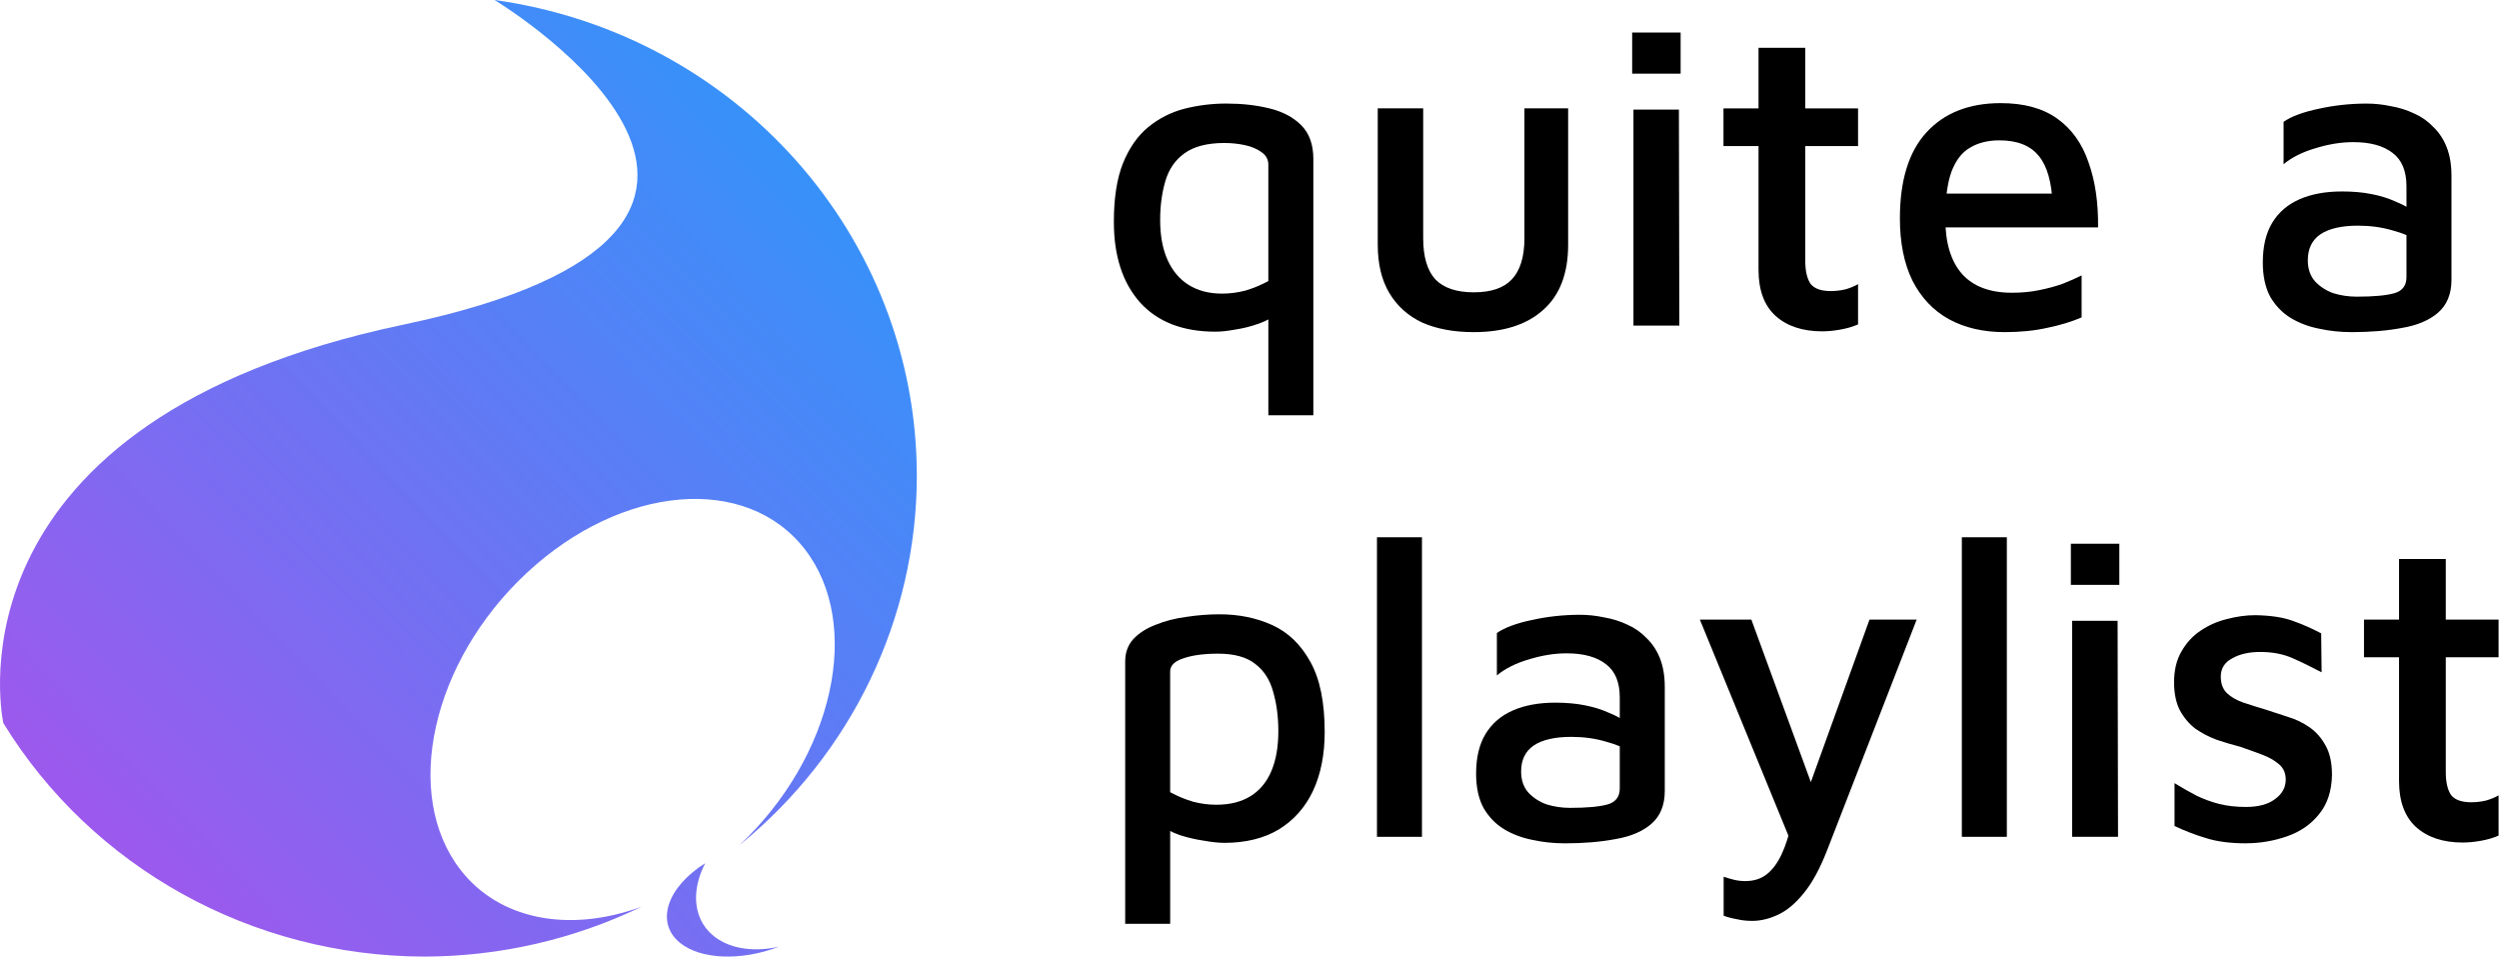
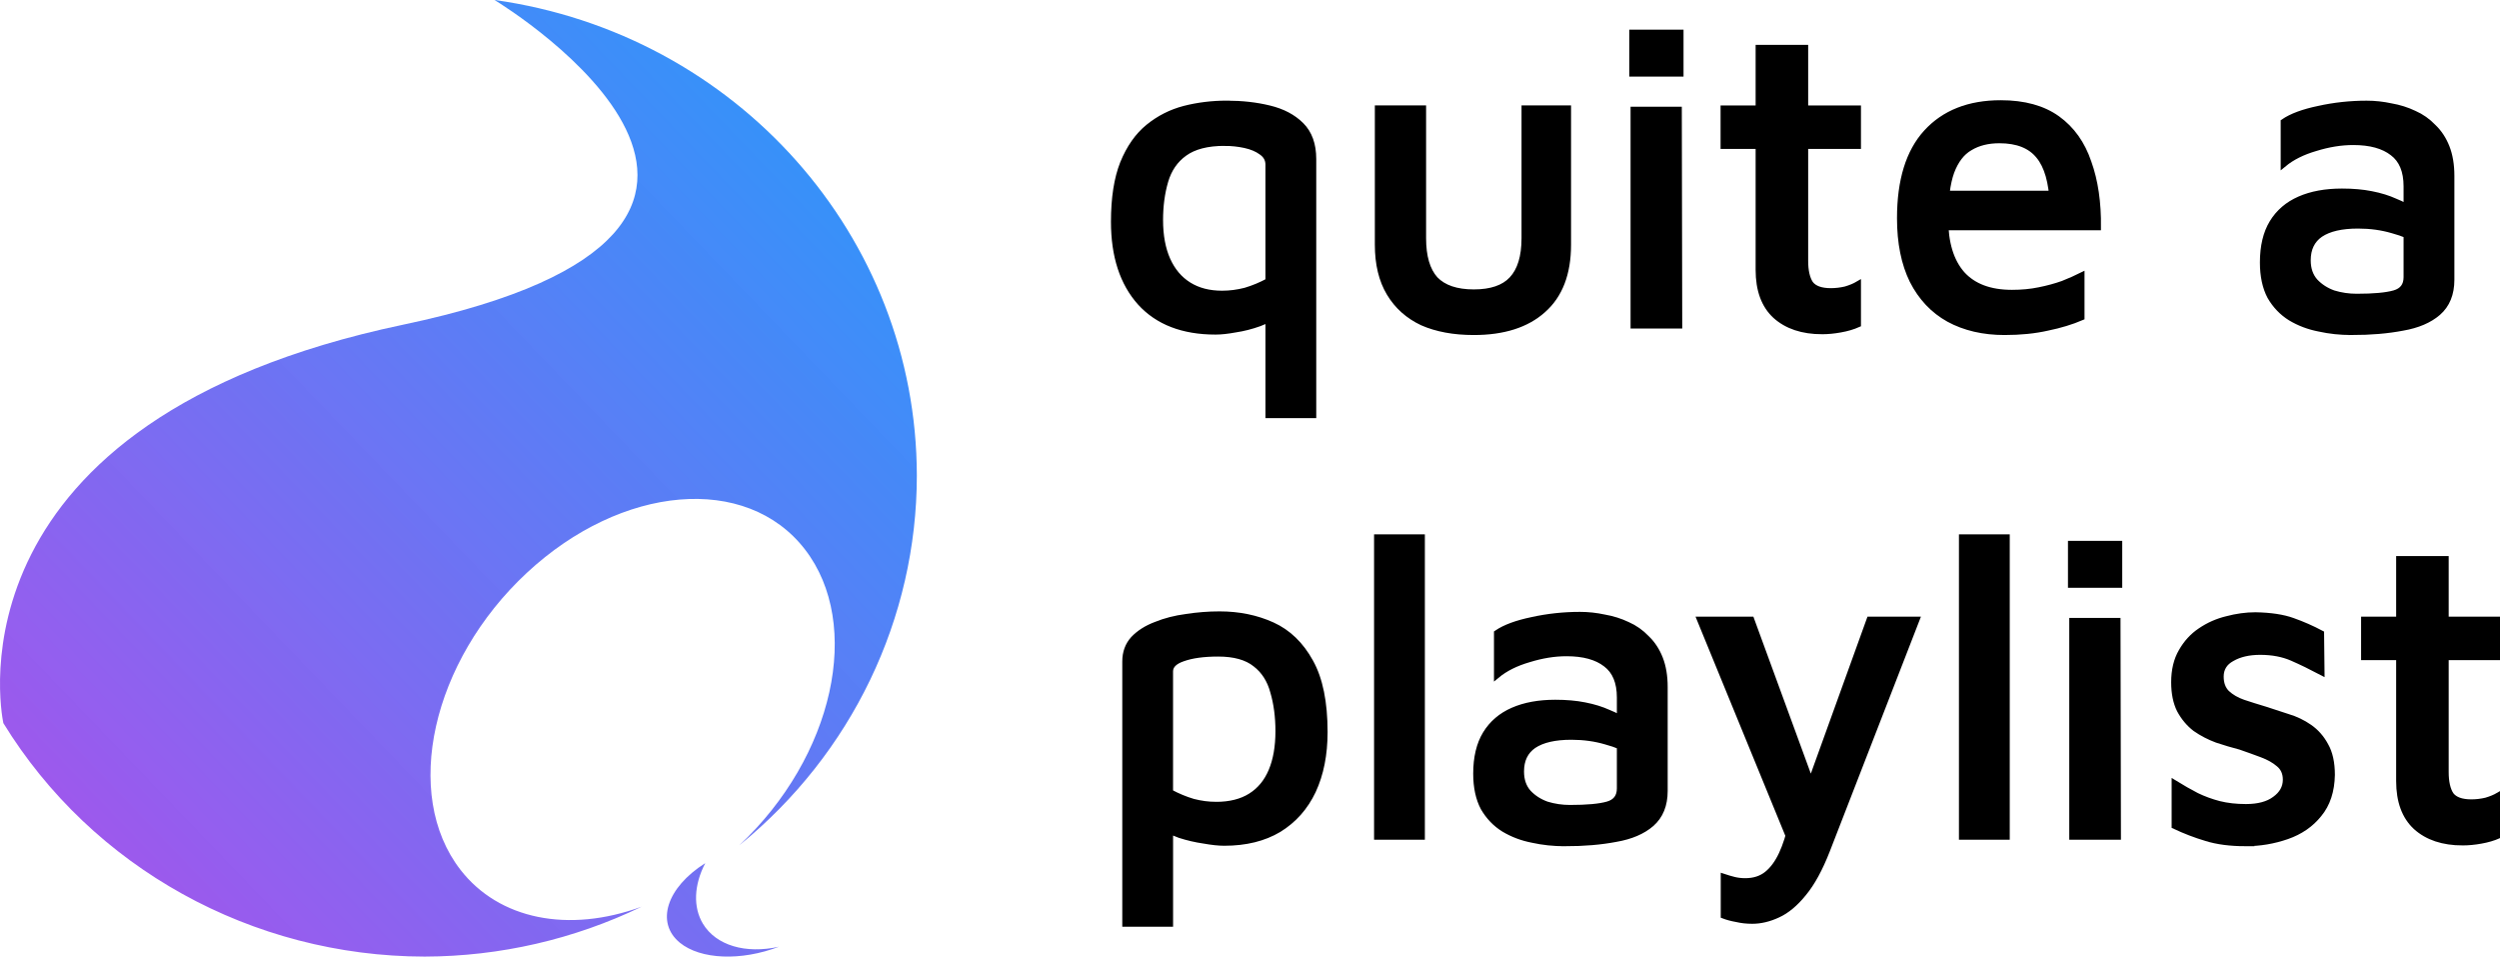
<svg xmlns="http://www.w3.org/2000/svg" width="157.62mm" height="60.311mm" version="1.1" viewBox="0 0 157.62 60.311">
  <defs>
    <linearGradient id="a" x1="221.22" x2="598.2" y1="743.71" y2="366" gradientTransform="matrix(.153 0 0 .15957 3.5843 65.262)" gradientUnits="userSpaceOnUse">
      <stop stop-color="#ac4eeb" stop-opacity=".987" offset="0" />
      <stop stop-color="#1a98fc" stop-opacity=".96" offset="1" />
    </linearGradient>
  </defs>
  <g transform="translate(-37.282 -123.67)">
-     <g stroke-width=".366" aria-label="quite a playlist">
+     <g stroke-width=".366" fill="currentColor" stroke="currentColor" aria-label="quite a playlist">
      <path d="m114.66 130.2q1.446 0 2.675 0.3 1.256 0.3 2.02 1.064t0.764 2.129v16.157h-2.838v-7.478l0.737 0.928q-0.546 0.491-1.31 0.764-0.764 0.273-1.501 0.382-0.737 0.136-1.256 0.136-3.084 0-4.749-1.829-1.665-1.856-1.665-5.104 0-2.238 0.573-3.684 0.6-1.474 1.61-2.293 1.01-0.819 2.265-1.146 1.283-0.328 2.675-0.328zm-0.136 2.484q-1.638 0-2.538 0.655-0.873 0.628-1.201 1.747-0.328 1.119-0.328 2.456 0 1.474 0.464 2.511t1.337 1.583q0.873 0.546 2.102 0.546 0.737 0 1.474-0.191 0.737-0.218 1.446-0.6v-7.342q0-0.491-0.437-0.791-0.409-0.3-1.037-0.437-0.628-0.136-1.283-0.136z" />
      <path d="m130.24 144.61q-1.883 0-3.248-0.6-1.337-0.628-2.074-1.856-0.737-1.228-0.737-3.057v-8.597h2.866v8.188q0 1.747 0.764 2.593 0.791 0.819 2.429 0.819t2.402-0.819q0.791-0.846 0.791-2.593v-8.188h2.757v8.597q0 2.729-1.583 4.121-1.556 1.392-4.367 1.392z" />
      <path d="m140.31 144.2v-13.619h2.866l0.027 13.619zm-0.082-15.884v-2.593h3.057v2.593z" />
      <path d="m152.21 144.56q-1.856 0-2.948-0.983-1.064-0.983-1.064-2.893v-7.806h-2.211v-2.374h2.211v-3.821h2.948v3.821h3.33v2.374h-3.33v7.233q0 0.955 0.328 1.446 0.355 0.464 1.283 0.464 0.464 0 0.928-0.109 0.464-0.136 0.791-0.328v2.538q-0.491 0.218-1.119 0.328-0.6 0.109-1.146 0.109z" />
      <path d="m163.72 144.61q-2.02 0-3.521-0.819-1.474-0.819-2.293-2.429-0.791-1.61-0.791-3.93 0-3.575 1.665-5.404 1.692-1.856 4.694-1.856 2.211 0 3.575 0.983 1.365 0.983 1.965 2.757 0.628 1.747 0.6 4.094h-10.781l-0.082-2.129h8.679l-0.682 0.682q-0.082-2.102-0.873-3.057-0.791-0.983-2.484-0.983-1.092 0-1.856 0.464-0.764 0.437-1.174 1.528-0.382 1.064-0.382 2.948 0 2.293 1.064 3.494 1.064 1.174 3.139 1.174 0.928 0 1.719-0.164 0.819-0.164 1.501-0.409 0.682-0.273 1.174-0.519v2.647q-0.955 0.409-2.156 0.655-1.201 0.273-2.702 0.273z" />
      <path d="m185.6 144.61q-1.064 0-2.047-0.218-0.983-0.191-1.801-0.682-0.791-0.491-1.283-1.337-0.464-0.873-0.464-2.156 0-1.528 0.6-2.511t1.719-1.474q1.119-0.491 2.675-0.491 1.037 0 1.856 0.164 0.846 0.164 1.501 0.464 0.682 0.273 1.146 0.628l0.3 1.883q-0.6-0.409-1.61-0.682-1.01-0.3-2.183-0.3-1.556 0-2.374 0.546-0.791 0.546-0.791 1.638 0 0.819 0.464 1.337 0.464 0.491 1.146 0.737 0.71 0.218 1.474 0.218 1.61 0 2.374-0.218 0.764-0.218 0.764-1.01v-5.731q0-1.446-0.873-2.102-0.873-0.682-2.484-0.682-1.146 0-2.374 0.382-1.228 0.355-2.02 1.01v-2.675q0.764-0.519 2.211-0.819 1.474-0.328 3.03-0.328 0.764 0 1.528 0.164 0.791 0.136 1.474 0.464 0.682 0.3 1.201 0.846 0.546 0.519 0.846 1.283 0.3 0.764 0.3 1.801v6.55q0 1.337-0.846 2.074-0.819 0.71-2.238 0.955-1.419 0.273-3.221 0.273z" />
      <path d="m114.5 176.81q-0.519 0-1.283-0.136-0.764-0.109-1.528-0.355-0.764-0.273-1.337-0.71l0.737-0.928v7.233h-2.838v-16.539q0-0.846 0.519-1.419 0.546-0.573 1.419-0.901 0.873-0.355 1.911-0.491 1.064-0.164 2.102-0.164 1.829 0 3.33 0.682t2.402 2.32q0.901 1.61 0.901 4.421 0 2.129-0.737 3.712-0.737 1.556-2.156 2.429-1.419 0.846-3.439 0.846zm-0.519-2.402q1.31 0 2.183-0.546 0.873-0.546 1.31-1.583 0.437-1.037 0.437-2.511 0-1.365-0.328-2.484-0.3-1.119-1.119-1.747-0.819-0.655-2.347-0.655-1.365 0-2.211 0.3-0.819 0.273-0.819 0.819v7.615q0.71 0.382 1.446 0.6 0.737 0.191 1.446 0.191z" />
      <path d="m126.97 176.43h-2.838v-18.887h2.838z" />
      <path d="m135.98 176.84q-1.064 0-2.047-0.218-0.983-0.191-1.801-0.682-0.791-0.491-1.283-1.337-0.464-0.873-0.464-2.156 0-1.528 0.6-2.511 0.6-0.983 1.719-1.474 1.119-0.491 2.675-0.491 1.037 0 1.856 0.164 0.846 0.164 1.501 0.464 0.682 0.273 1.146 0.628l0.3 1.883q-0.6-0.409-1.61-0.682-1.01-0.3-2.183-0.3-1.556 0-2.374 0.546-0.791 0.546-0.791 1.638 0 0.819 0.464 1.337 0.464 0.491 1.146 0.737 0.71 0.218 1.474 0.218 1.61 0 2.374-0.218t0.764-1.01v-5.731q0-1.446-0.873-2.102-0.873-0.682-2.484-0.682-1.146 0-2.374 0.382-1.228 0.355-2.02 1.01v-2.675q0.764-0.519 2.211-0.819 1.474-0.328 3.03-0.328 0.764 0 1.528 0.164 0.791 0.136 1.474 0.464 0.682 0.3 1.201 0.846 0.546 0.519 0.846 1.283t0.3 1.801v6.55q0 1.337-0.846 2.074-0.819 0.71-2.238 0.955-1.419 0.273-3.221 0.273z" />
      <path d="m147.8 181.73q-0.519 0-0.983-0.109-0.464-0.082-0.819-0.218v-2.456q0.328 0.109 0.655 0.191 0.328 0.082 0.71 0.082 0.819 0 1.365-0.437 0.546-0.437 0.928-1.256 0.382-0.819 0.628-1.965l0.055 1.419-5.841-14.247h3.248l3.958 10.808h-0.409l3.903-10.808h2.975l-5.65 14.547q-0.682 1.747-1.474 2.702-0.791 0.983-1.638 1.365-0.819 0.382-1.61 0.382z" />
      <path d="m163.86 176.43h-2.838v-18.887h2.838z" />
      <path d="m167.98 176.43v-13.619h2.866l0.027 13.619zm-0.082-15.884v-2.593h3.057v2.593z" />
      <path d="m178.94 176.84q-1.474 0-2.511-0.328-1.01-0.3-1.992-0.764v-2.702q0.71 0.437 1.392 0.791 0.682 0.328 1.419 0.519 0.764 0.191 1.692 0.191 1.174 0 1.829-0.491 0.682-0.491 0.682-1.228 0-0.628-0.437-0.983-0.409-0.355-1.064-0.6-0.655-0.246-1.365-0.491-0.737-0.191-1.474-0.437-0.737-0.273-1.365-0.71-0.6-0.464-0.983-1.174-0.355-0.71-0.355-1.747 0-1.146 0.464-1.938 0.464-0.819 1.201-1.31 0.764-0.519 1.665-0.737 0.928-0.246 1.801-0.246 1.446 0.027 2.347 0.355 0.928 0.328 1.801 0.791l0.027 2.456q-0.983-0.519-1.856-0.901t-2.02-0.382q-1.064 0-1.774 0.409-0.71 0.382-0.71 1.146 0 0.655 0.382 1.037 0.409 0.382 1.037 0.6 0.655 0.218 1.392 0.437 0.682 0.218 1.419 0.464 0.737 0.218 1.365 0.655 0.628 0.437 1.01 1.146 0.409 0.71 0.409 1.856-0.027 1.528-0.819 2.484-0.764 0.955-2.02 1.392-1.256 0.437-2.593 0.437z" />
      <path d="m192.61 176.79q-1.856 0-2.948-0.983-1.064-0.983-1.064-2.893v-7.806h-2.211v-2.374h2.211v-3.821h2.948v3.821h3.33v2.374h-3.33v7.233q0 0.955 0.328 1.446 0.355 0.464 1.283 0.464 0.464 0 0.928-0.109 0.464-0.136 0.791-0.328v2.538q-0.491 0.218-1.119 0.328-0.6 0.109-1.146 0.109z" />
    </g>
    <path d="m68.474 123.67c0.838 0.512 23.181 14.382-5.767 20.472-28.731 6.044-25.407 24.181-25.215 25.118a31.04 30.328 0 0 0 26.577 14.721 31.04 30.328 0 0 0 13.683-3.147 10.804 14.902 41.245 0 1-11.43-2.329 10.804 14.902 41.245 0 1 4.189-18.718 10.804 14.902 41.245 0 1 17.535-1.486 10.804 14.902 41.245 0 1-4.125 18.655 31.04 30.328 0 0 0 11.189-23.304 31.04 30.328 0 0 0-26.634-29.983zm13.29 54.42a3.371 5.729 72.133 0 0-1.598 5.018 3.371 5.729 72.133 0 0 6.248 0.251 4.213 6.112 57.588 0 1-4.791-1.441 4.213 6.112 57.588 0 1 0.141-3.829z" fill="url(#a)" stroke-width=".14" />
  </g>
</svg>
